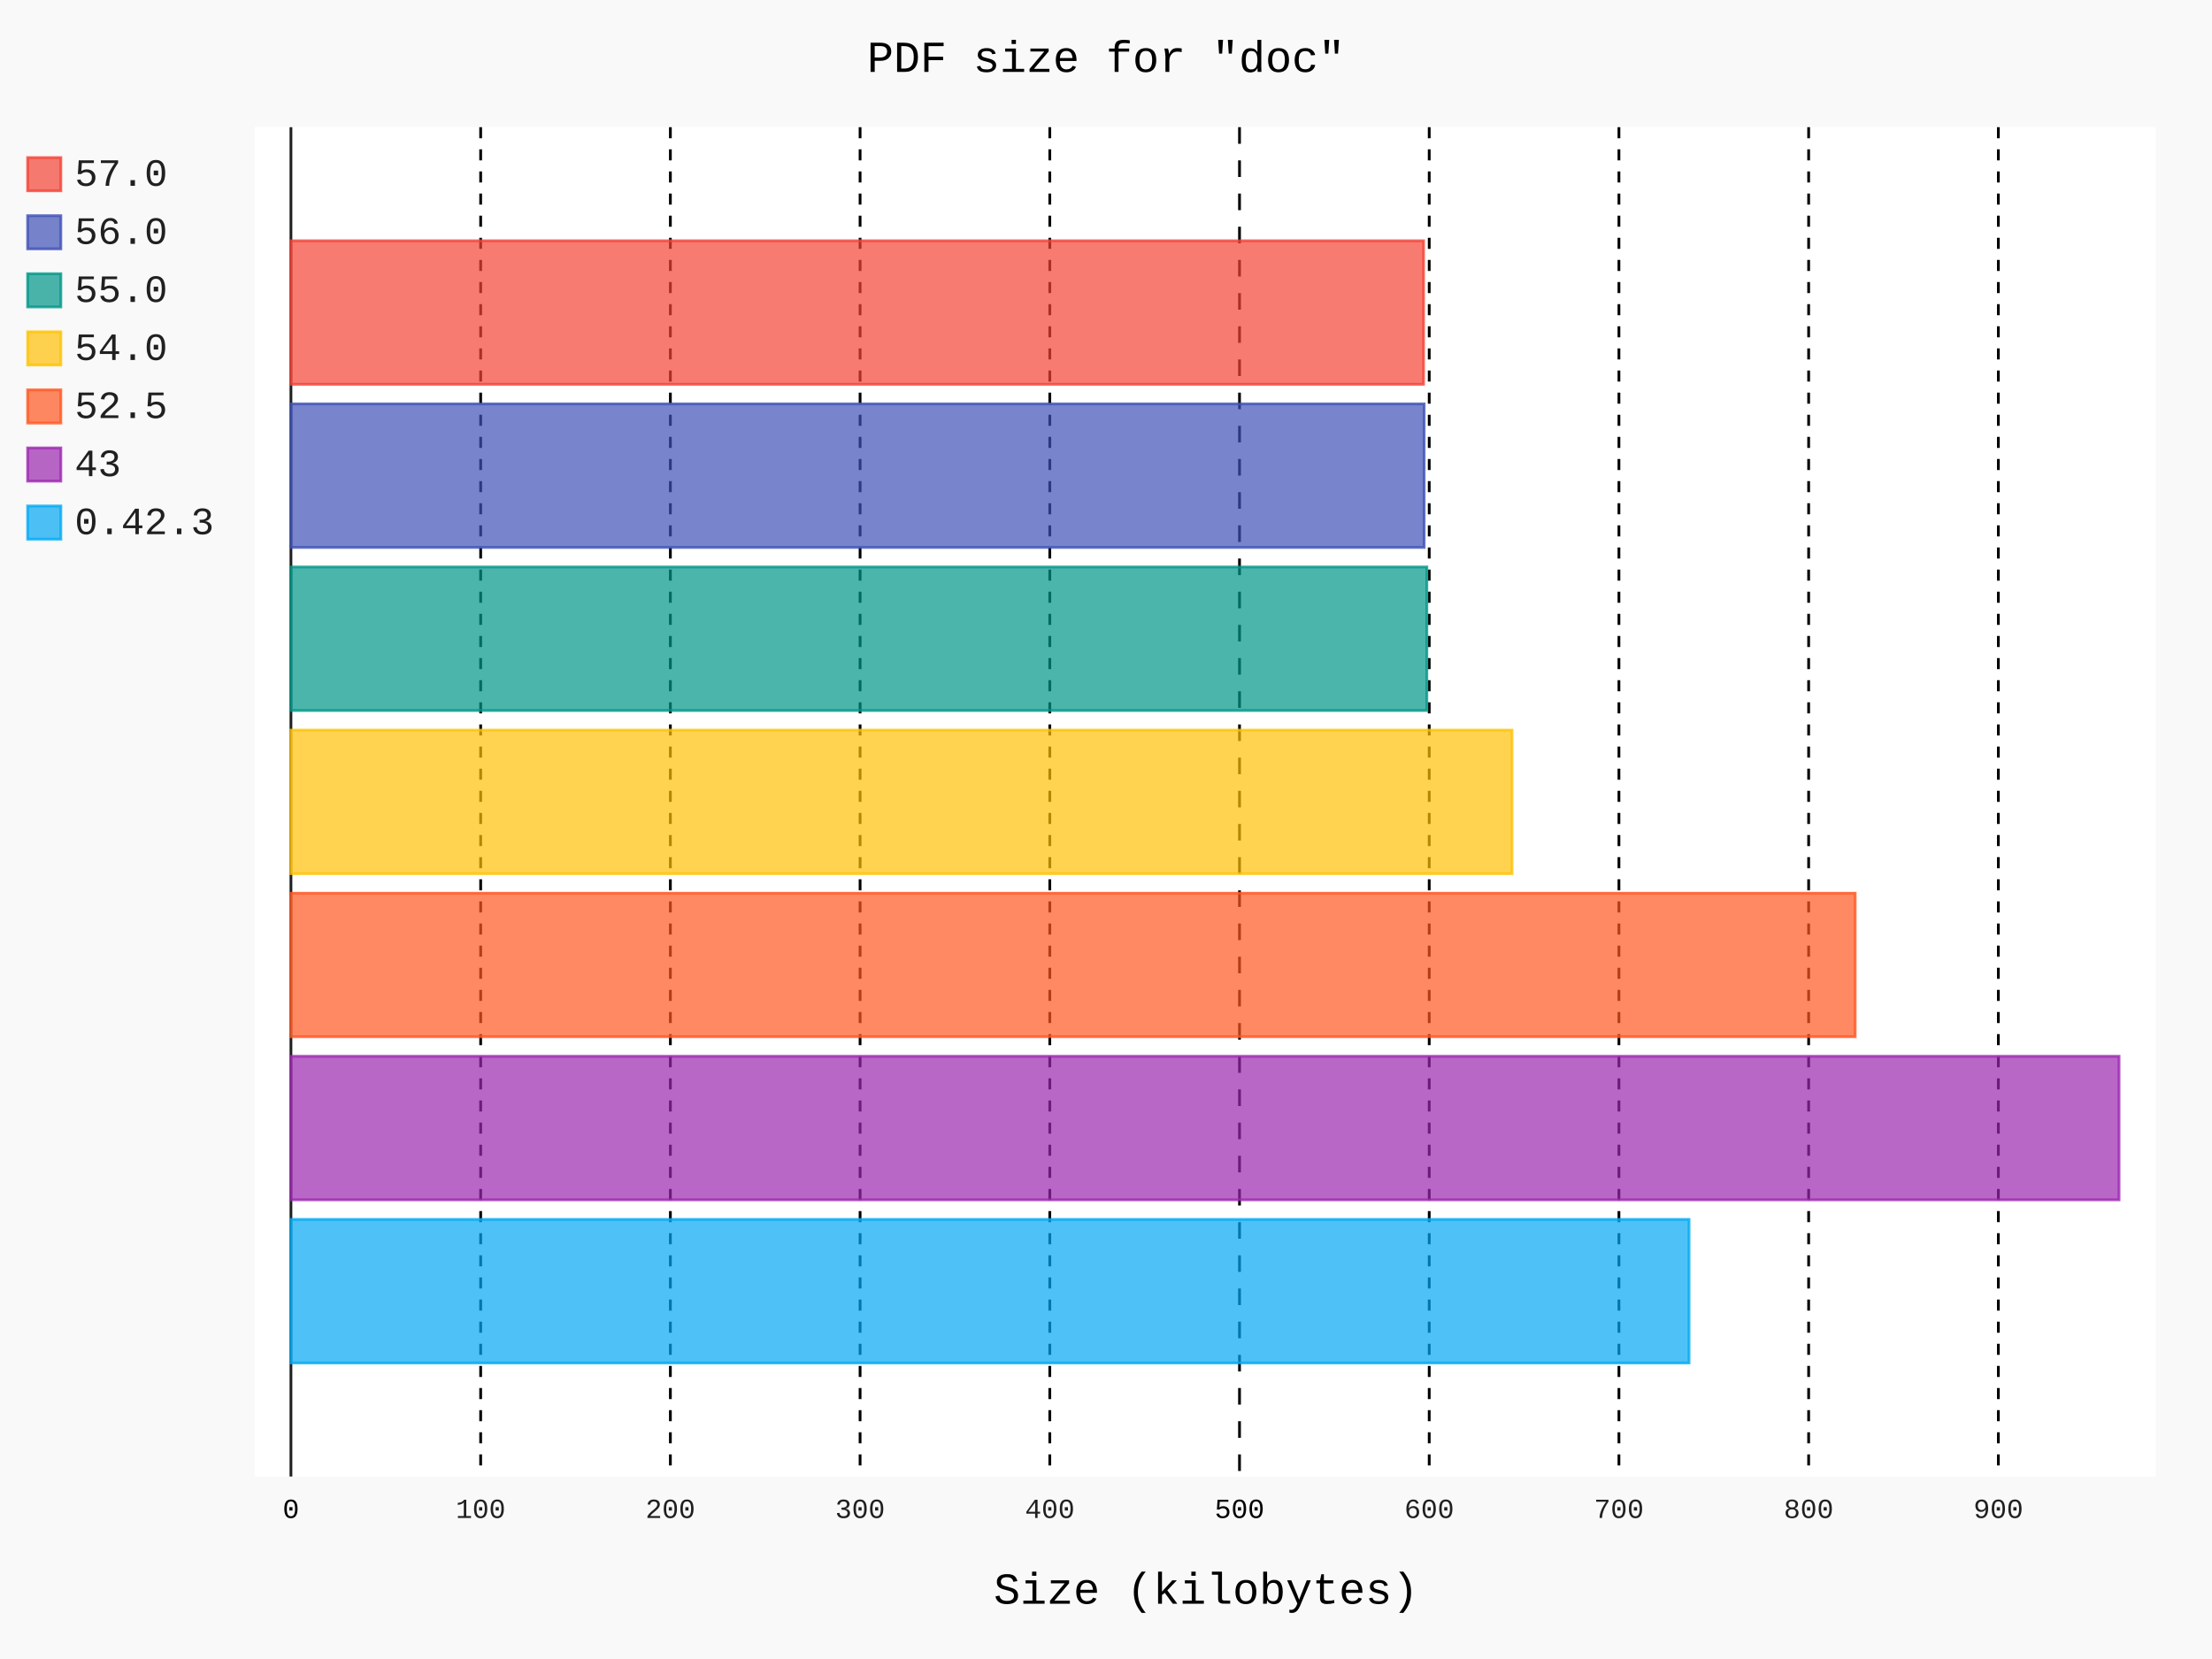
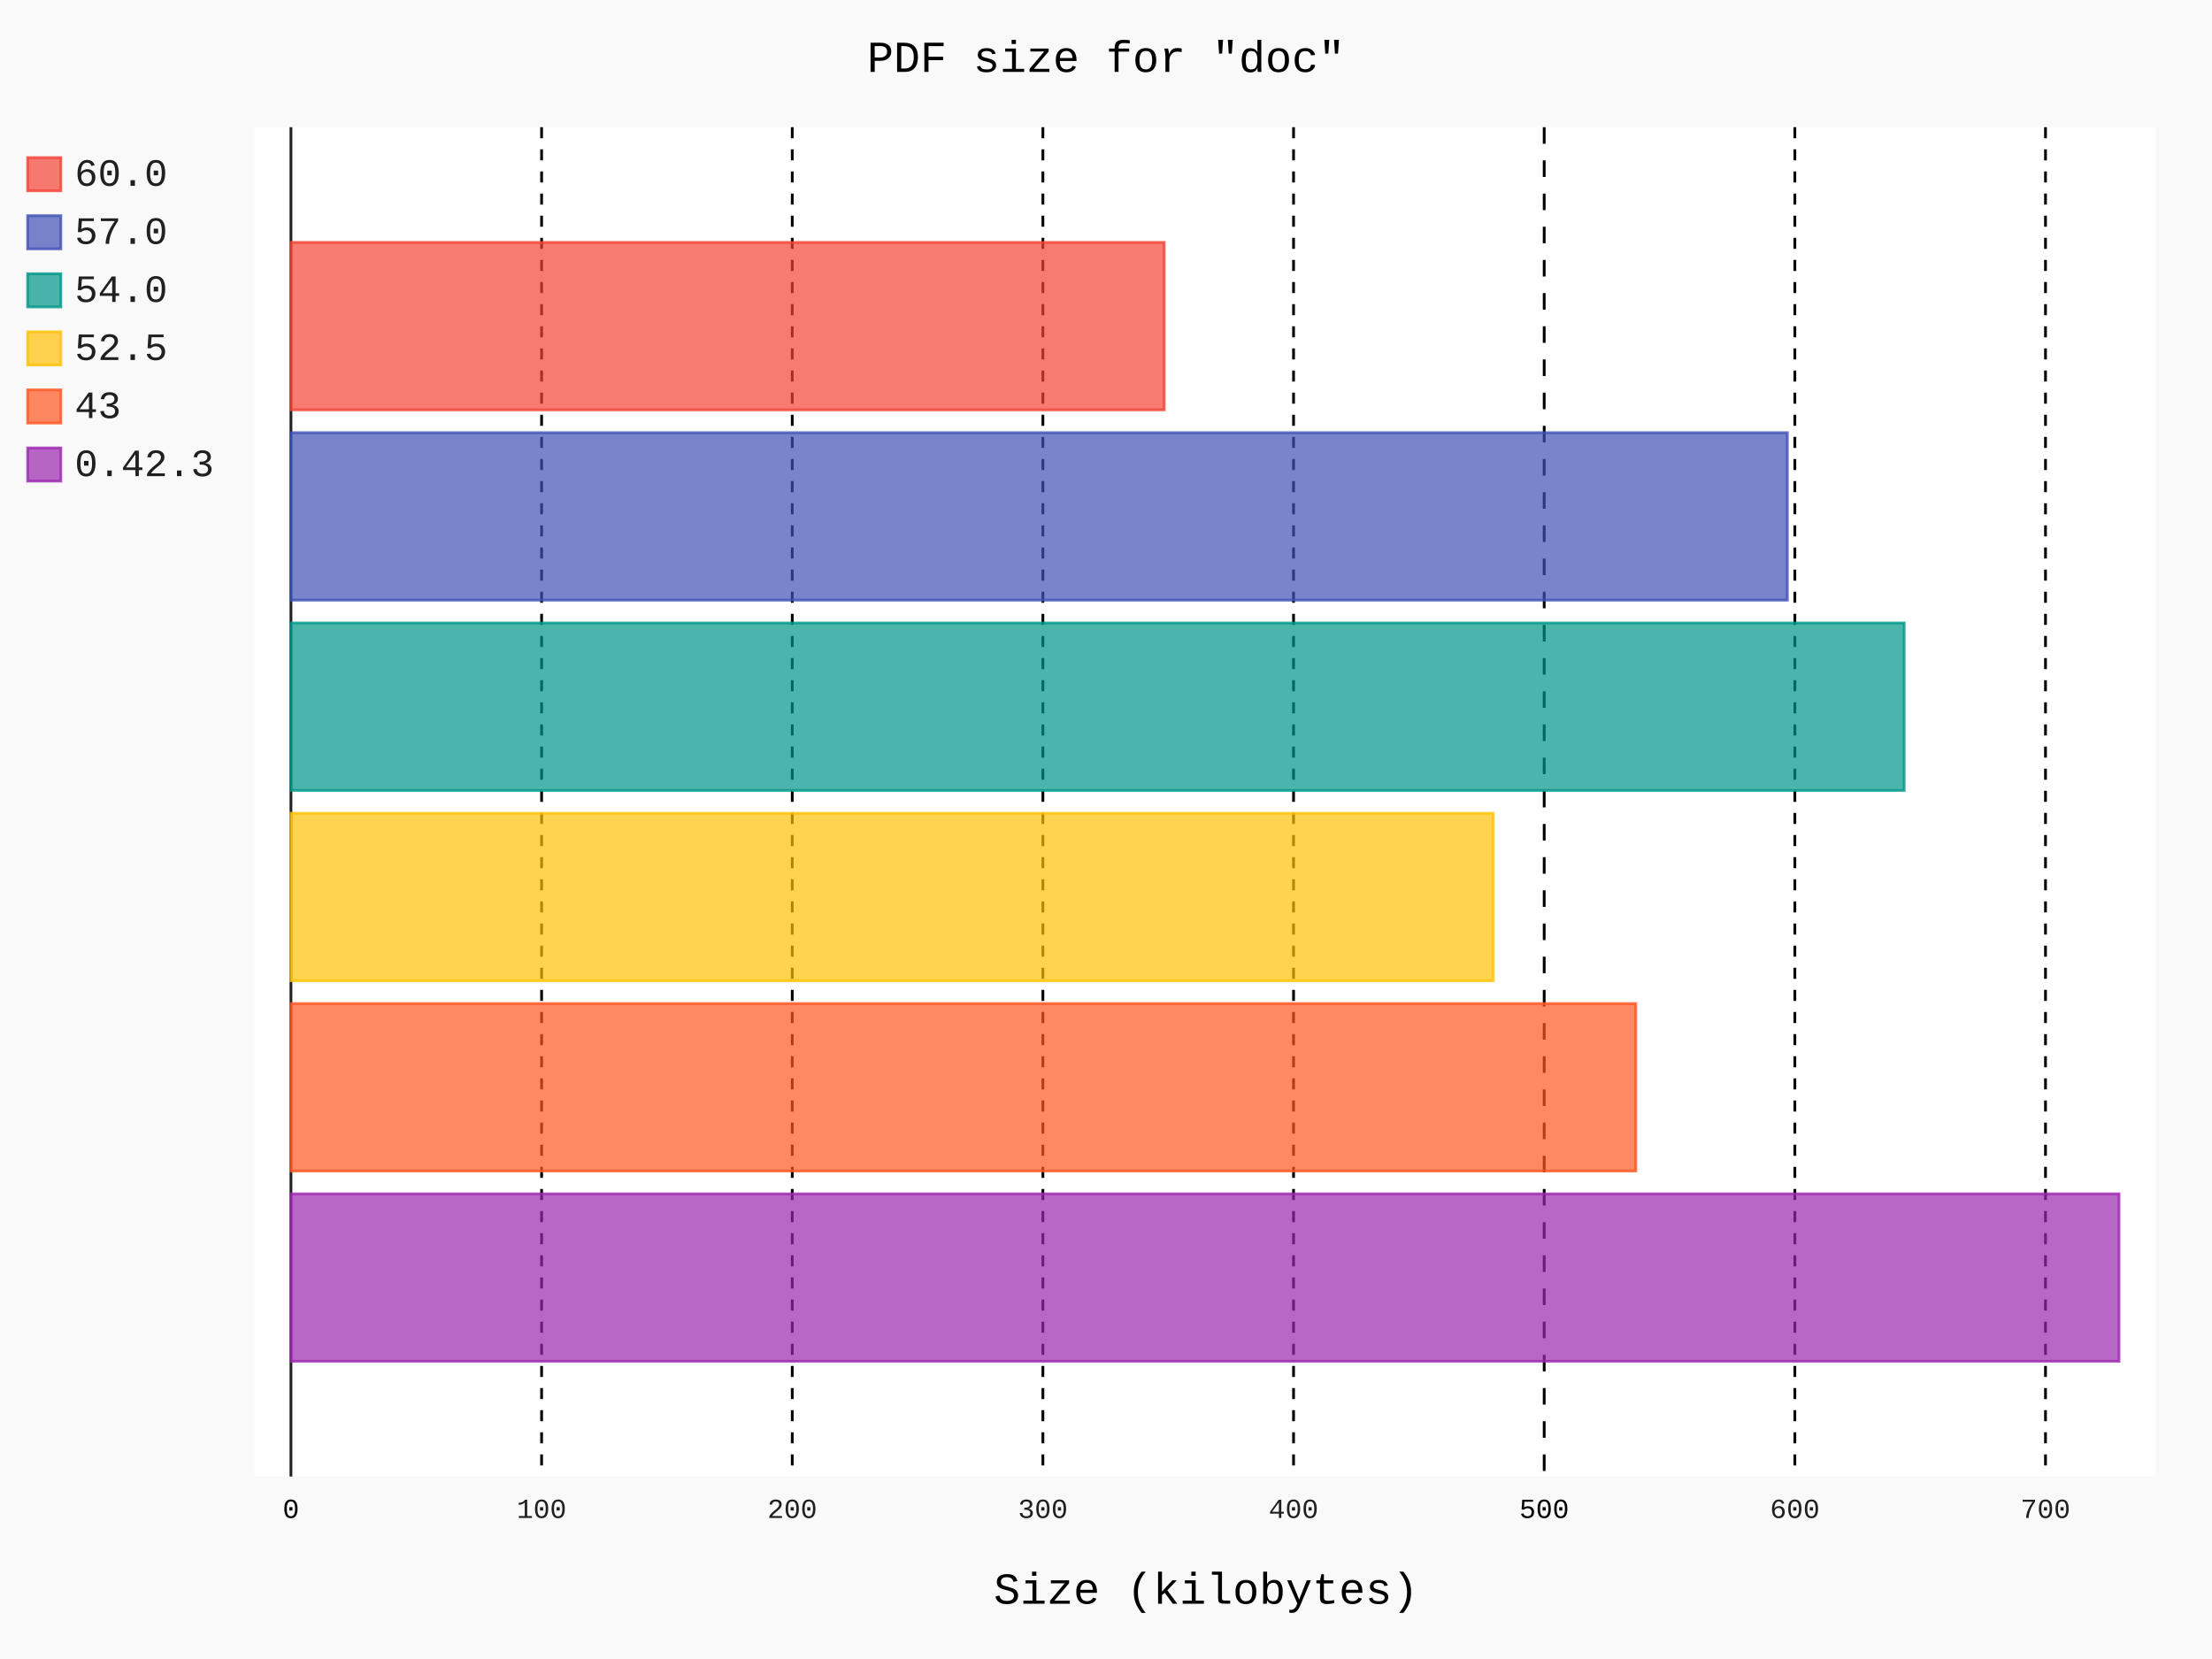
- <svg xmlns="http://www.w3.org/2000/svg" id="chart-5bfb9bf3-cfd3-48c0-9df1-0db68152c756" class="pygal-chart" viewBox="0 0 800 600">
+ <svg xmlns="http://www.w3.org/2000/svg" id="chart-1204626f-696f-46aa-888f-f04ba0c09869" class="pygal-chart" viewBox="0 0 800 600">
  <defs>
-     <style type="text/css">#chart-5bfb9bf3-cfd3-48c0-9df1-0db68152c756{-webkit-user-select:none;-webkit-font-smoothing:antialiased;font-family:Consolas,"Liberation Mono",Menlo,Courier,monospace}#chart-5bfb9bf3-cfd3-48c0-9df1-0db68152c756 .title{font-family:Consolas,"Liberation Mono",Menlo,Courier,monospace;font-size:16px}#chart-5bfb9bf3-cfd3-48c0-9df1-0db68152c756 .legends .legend text{font-family:Consolas,"Liberation Mono",Menlo,Courier,monospace;font-size:14px}#chart-5bfb9bf3-cfd3-48c0-9df1-0db68152c756 .axis text{font-family:Consolas,"Liberation Mono",Menlo,Courier,monospace;font-size:10px}#chart-5bfb9bf3-cfd3-48c0-9df1-0db68152c756 .axis text.major{font-family:Consolas,"Liberation Mono",Menlo,Courier,monospace;font-size:10px}#chart-5bfb9bf3-cfd3-48c0-9df1-0db68152c756 .text-overlay text.value{font-family:Consolas,"Liberation Mono",Menlo,Courier,monospace;font-size:16px}#chart-5bfb9bf3-cfd3-48c0-9df1-0db68152c756 .text-overlay text.label{font-family:Consolas,"Liberation Mono",Menlo,Courier,monospace;font-size:10px}#chart-5bfb9bf3-cfd3-48c0-9df1-0db68152c756 .tooltip{font-family:Consolas,"Liberation Mono",Menlo,Courier,monospace;font-size:14px}#chart-5bfb9bf3-cfd3-48c0-9df1-0db68152c756 text.no_data{font-family:Consolas,"Liberation Mono",Menlo,Courier,monospace;font-size:64px}
- #chart-5bfb9bf3-cfd3-48c0-9df1-0db68152c756{background-color:rgba(249,249,249,1)}#chart-5bfb9bf3-cfd3-48c0-9df1-0db68152c756 path,#chart-5bfb9bf3-cfd3-48c0-9df1-0db68152c756 line,#chart-5bfb9bf3-cfd3-48c0-9df1-0db68152c756 rect,#chart-5bfb9bf3-cfd3-48c0-9df1-0db68152c756 circle{-webkit-transition:150ms;-moz-transition:150ms;transition:150ms}#chart-5bfb9bf3-cfd3-48c0-9df1-0db68152c756 .graph &gt; .background{fill:rgba(249,249,249,1)}#chart-5bfb9bf3-cfd3-48c0-9df1-0db68152c756 .plot &gt; .background{fill:rgba(255,255,255,1)}#chart-5bfb9bf3-cfd3-48c0-9df1-0db68152c756 .graph{fill:rgba(0,0,0,.87)}#chart-5bfb9bf3-cfd3-48c0-9df1-0db68152c756 text.no_data{fill:rgba(0,0,0,1)}#chart-5bfb9bf3-cfd3-48c0-9df1-0db68152c756 .title{fill:rgba(0,0,0,1)}#chart-5bfb9bf3-cfd3-48c0-9df1-0db68152c756 .legends .legend text{fill:rgba(0,0,0,.87)}#chart-5bfb9bf3-cfd3-48c0-9df1-0db68152c756 .legends .legend:hover text{fill:rgba(0,0,0,1)}#chart-5bfb9bf3-cfd3-48c0-9df1-0db68152c756 .axis .line{stroke:rgba(0,0,0,1)}#chart-5bfb9bf3-cfd3-48c0-9df1-0db68152c756 .axis .guide.line{stroke:rgba(0,0,0,.54)}#chart-5bfb9bf3-cfd3-48c0-9df1-0db68152c756 .axis .major.line{stroke:rgba(0,0,0,.87)}#chart-5bfb9bf3-cfd3-48c0-9df1-0db68152c756 .axis text.major{fill:rgba(0,0,0,1)}#chart-5bfb9bf3-cfd3-48c0-9df1-0db68152c756 .axis.y .guides:hover .guide.line,#chart-5bfb9bf3-cfd3-48c0-9df1-0db68152c756 .line-graph .axis.x .guides:hover .guide.line,#chart-5bfb9bf3-cfd3-48c0-9df1-0db68152c756 .stackedline-graph .axis.x .guides:hover .guide.line,#chart-5bfb9bf3-cfd3-48c0-9df1-0db68152c756 .xy-graph .axis.x .guides:hover .guide.line{stroke:rgba(0,0,0,1)}#chart-5bfb9bf3-cfd3-48c0-9df1-0db68152c756 .axis .guides:hover text{fill:rgba(0,0,0,1)}#chart-5bfb9bf3-cfd3-48c0-9df1-0db68152c756 .reactive{fill-opacity:.7;stroke-opacity:.8;stroke-width:1}#chart-5bfb9bf3-cfd3-48c0-9df1-0db68152c756 .ci{stroke:rgba(0,0,0,.87)}#chart-5bfb9bf3-cfd3-48c0-9df1-0db68152c756 .reactive.active,#chart-5bfb9bf3-cfd3-48c0-9df1-0db68152c756 .active .reactive{fill-opacity:.8;stroke-opacity:.9;stroke-width:4}#chart-5bfb9bf3-cfd3-48c0-9df1-0db68152c756 .ci .reactive.active{stroke-width:1.5}#chart-5bfb9bf3-cfd3-48c0-9df1-0db68152c756 .series text{fill:rgba(0,0,0,1)}#chart-5bfb9bf3-cfd3-48c0-9df1-0db68152c756 .tooltip rect{fill:rgba(255,255,255,1);stroke:rgba(0,0,0,1);-webkit-transition:opacity 150ms;-moz-transition:opacity 150ms;transition:opacity 150ms}#chart-5bfb9bf3-cfd3-48c0-9df1-0db68152c756 .tooltip .label{fill:rgba(0,0,0,.87)}#chart-5bfb9bf3-cfd3-48c0-9df1-0db68152c756 .tooltip .label{fill:rgba(0,0,0,.87)}#chart-5bfb9bf3-cfd3-48c0-9df1-0db68152c756 .tooltip .legend{font-size:.8em;fill:rgba(0,0,0,.54)}#chart-5bfb9bf3-cfd3-48c0-9df1-0db68152c756 .tooltip .x_label{font-size:.6em;fill:rgba(0,0,0,1)}#chart-5bfb9bf3-cfd3-48c0-9df1-0db68152c756 .tooltip .xlink{font-size:.5em;text-decoration:underline}#chart-5bfb9bf3-cfd3-48c0-9df1-0db68152c756 .tooltip .value{font-size:1.5em}#chart-5bfb9bf3-cfd3-48c0-9df1-0db68152c756 .bound{font-size:.5em}#chart-5bfb9bf3-cfd3-48c0-9df1-0db68152c756 .max-value{font-size:.75em;fill:rgba(0,0,0,.54)}#chart-5bfb9bf3-cfd3-48c0-9df1-0db68152c756 .map-element{fill:rgba(255,255,255,1);stroke:rgba(0,0,0,.54) !important}#chart-5bfb9bf3-cfd3-48c0-9df1-0db68152c756 .map-element .reactive{fill-opacity:inherit;stroke-opacity:inherit}#chart-5bfb9bf3-cfd3-48c0-9df1-0db68152c756 .color-0,#chart-5bfb9bf3-cfd3-48c0-9df1-0db68152c756 .color-0 a:visited{stroke:#F44336;fill:#F44336}#chart-5bfb9bf3-cfd3-48c0-9df1-0db68152c756 .color-1,#chart-5bfb9bf3-cfd3-48c0-9df1-0db68152c756 .color-1 a:visited{stroke:#3F51B5;fill:#3F51B5}#chart-5bfb9bf3-cfd3-48c0-9df1-0db68152c756 .color-2,#chart-5bfb9bf3-cfd3-48c0-9df1-0db68152c756 .color-2 a:visited{stroke:#009688;fill:#009688}#chart-5bfb9bf3-cfd3-48c0-9df1-0db68152c756 .color-3,#chart-5bfb9bf3-cfd3-48c0-9df1-0db68152c756 .color-3 a:visited{stroke:#FFC107;fill:#FFC107}#chart-5bfb9bf3-cfd3-48c0-9df1-0db68152c756 .color-4,#chart-5bfb9bf3-cfd3-48c0-9df1-0db68152c756 .color-4 a:visited{stroke:#FF5722;fill:#FF5722}#chart-5bfb9bf3-cfd3-48c0-9df1-0db68152c756 .color-5,#chart-5bfb9bf3-cfd3-48c0-9df1-0db68152c756 .color-5 a:visited{stroke:#9C27B0;fill:#9C27B0}#chart-5bfb9bf3-cfd3-48c0-9df1-0db68152c756 .color-6,#chart-5bfb9bf3-cfd3-48c0-9df1-0db68152c756 .color-6 a:visited{stroke:#03A9F4;fill:#03A9F4}#chart-5bfb9bf3-cfd3-48c0-9df1-0db68152c756 .text-overlay .color-0 text{fill:black}#chart-5bfb9bf3-cfd3-48c0-9df1-0db68152c756 .text-overlay .color-1 text{fill:black}#chart-5bfb9bf3-cfd3-48c0-9df1-0db68152c756 .text-overlay .color-2 text{fill:black}#chart-5bfb9bf3-cfd3-48c0-9df1-0db68152c756 .text-overlay .color-3 text{fill:black}#chart-5bfb9bf3-cfd3-48c0-9df1-0db68152c756 .text-overlay .color-4 text{fill:black}#chart-5bfb9bf3-cfd3-48c0-9df1-0db68152c756 .text-overlay .color-5 text{fill:black}#chart-5bfb9bf3-cfd3-48c0-9df1-0db68152c756 .text-overlay .color-6 text{fill:black}
- #chart-5bfb9bf3-cfd3-48c0-9df1-0db68152c756 text.no_data{text-anchor:middle}#chart-5bfb9bf3-cfd3-48c0-9df1-0db68152c756 .guide.line{fill:none}#chart-5bfb9bf3-cfd3-48c0-9df1-0db68152c756 .centered{text-anchor:middle}#chart-5bfb9bf3-cfd3-48c0-9df1-0db68152c756 .title{text-anchor:middle}#chart-5bfb9bf3-cfd3-48c0-9df1-0db68152c756 .legends .legend text{fill-opacity:1}#chart-5bfb9bf3-cfd3-48c0-9df1-0db68152c756 .axis.x text{text-anchor:middle}#chart-5bfb9bf3-cfd3-48c0-9df1-0db68152c756 .axis.x:not(.web) text[transform]{text-anchor:start}#chart-5bfb9bf3-cfd3-48c0-9df1-0db68152c756 .axis.x:not(.web) text[transform].backwards{text-anchor:end}#chart-5bfb9bf3-cfd3-48c0-9df1-0db68152c756 .axis.y text{text-anchor:end}#chart-5bfb9bf3-cfd3-48c0-9df1-0db68152c756 .axis.y text[transform].backwards{text-anchor:start}#chart-5bfb9bf3-cfd3-48c0-9df1-0db68152c756 .axis.y2 text{text-anchor:start}#chart-5bfb9bf3-cfd3-48c0-9df1-0db68152c756 .axis.y2 text[transform].backwards{text-anchor:end}#chart-5bfb9bf3-cfd3-48c0-9df1-0db68152c756 .axis .guide.line{stroke-dasharray:4,4;stroke:black}#chart-5bfb9bf3-cfd3-48c0-9df1-0db68152c756 .axis .major.guide.line{stroke-dasharray:6,6;stroke:black}#chart-5bfb9bf3-cfd3-48c0-9df1-0db68152c756 .horizontal .axis.y .guide.line,#chart-5bfb9bf3-cfd3-48c0-9df1-0db68152c756 .horizontal .axis.y2 .guide.line,#chart-5bfb9bf3-cfd3-48c0-9df1-0db68152c756 .vertical .axis.x .guide.line{opacity:0}#chart-5bfb9bf3-cfd3-48c0-9df1-0db68152c756 .horizontal .axis.always_show .guide.line,#chart-5bfb9bf3-cfd3-48c0-9df1-0db68152c756 .vertical .axis.always_show .guide.line{opacity:1 !important}#chart-5bfb9bf3-cfd3-48c0-9df1-0db68152c756 .axis.y .guides:hover .guide.line,#chart-5bfb9bf3-cfd3-48c0-9df1-0db68152c756 .axis.y2 .guides:hover .guide.line,#chart-5bfb9bf3-cfd3-48c0-9df1-0db68152c756 .axis.x .guides:hover .guide.line{opacity:1}#chart-5bfb9bf3-cfd3-48c0-9df1-0db68152c756 .axis .guides:hover text{opacity:1}#chart-5bfb9bf3-cfd3-48c0-9df1-0db68152c756 .nofill{fill:none}#chart-5bfb9bf3-cfd3-48c0-9df1-0db68152c756 .subtle-fill{fill-opacity:.2}#chart-5bfb9bf3-cfd3-48c0-9df1-0db68152c756 .dot{stroke-width:1px;fill-opacity:1;stroke-opacity:1}#chart-5bfb9bf3-cfd3-48c0-9df1-0db68152c756 .dot.active{stroke-width:5px}#chart-5bfb9bf3-cfd3-48c0-9df1-0db68152c756 .dot.negative{fill:transparent}#chart-5bfb9bf3-cfd3-48c0-9df1-0db68152c756 text,#chart-5bfb9bf3-cfd3-48c0-9df1-0db68152c756 tspan{stroke:none !important}#chart-5bfb9bf3-cfd3-48c0-9df1-0db68152c756 .series text.active{opacity:1}#chart-5bfb9bf3-cfd3-48c0-9df1-0db68152c756 .tooltip rect{fill-opacity:.95;stroke-width:.5}#chart-5bfb9bf3-cfd3-48c0-9df1-0db68152c756 .tooltip text{fill-opacity:1}#chart-5bfb9bf3-cfd3-48c0-9df1-0db68152c756 .showable{visibility:hidden}#chart-5bfb9bf3-cfd3-48c0-9df1-0db68152c756 .showable.shown{visibility:visible}#chart-5bfb9bf3-cfd3-48c0-9df1-0db68152c756 .gauge-background{fill:rgba(229,229,229,1);stroke:none}#chart-5bfb9bf3-cfd3-48c0-9df1-0db68152c756 .bg-lines{stroke:rgba(249,249,249,1);stroke-width:2px}</style>
+     <style type="text/css">#chart-1204626f-696f-46aa-888f-f04ba0c09869{-webkit-user-select:none;-webkit-font-smoothing:antialiased;font-family:Consolas,"Liberation Mono",Menlo,Courier,monospace}#chart-1204626f-696f-46aa-888f-f04ba0c09869 .title{font-family:Consolas,"Liberation Mono",Menlo,Courier,monospace;font-size:16px}#chart-1204626f-696f-46aa-888f-f04ba0c09869 .legends .legend text{font-family:Consolas,"Liberation Mono",Menlo,Courier,monospace;font-size:14px}#chart-1204626f-696f-46aa-888f-f04ba0c09869 .axis text{font-family:Consolas,"Liberation Mono",Menlo,Courier,monospace;font-size:10px}#chart-1204626f-696f-46aa-888f-f04ba0c09869 .axis text.major{font-family:Consolas,"Liberation Mono",Menlo,Courier,monospace;font-size:10px}#chart-1204626f-696f-46aa-888f-f04ba0c09869 .text-overlay text.value{font-family:Consolas,"Liberation Mono",Menlo,Courier,monospace;font-size:16px}#chart-1204626f-696f-46aa-888f-f04ba0c09869 .text-overlay text.label{font-family:Consolas,"Liberation Mono",Menlo,Courier,monospace;font-size:10px}#chart-1204626f-696f-46aa-888f-f04ba0c09869 .tooltip{font-family:Consolas,"Liberation Mono",Menlo,Courier,monospace;font-size:14px}#chart-1204626f-696f-46aa-888f-f04ba0c09869 text.no_data{font-family:Consolas,"Liberation Mono",Menlo,Courier,monospace;font-size:64px}
+ #chart-1204626f-696f-46aa-888f-f04ba0c09869{background-color:rgba(249,249,249,1)}#chart-1204626f-696f-46aa-888f-f04ba0c09869 path,#chart-1204626f-696f-46aa-888f-f04ba0c09869 line,#chart-1204626f-696f-46aa-888f-f04ba0c09869 rect,#chart-1204626f-696f-46aa-888f-f04ba0c09869 circle{-webkit-transition:150ms;-moz-transition:150ms;transition:150ms}#chart-1204626f-696f-46aa-888f-f04ba0c09869 .graph &gt; .background{fill:rgba(249,249,249,1)}#chart-1204626f-696f-46aa-888f-f04ba0c09869 .plot &gt; .background{fill:rgba(255,255,255,1)}#chart-1204626f-696f-46aa-888f-f04ba0c09869 .graph{fill:rgba(0,0,0,.87)}#chart-1204626f-696f-46aa-888f-f04ba0c09869 text.no_data{fill:rgba(0,0,0,1)}#chart-1204626f-696f-46aa-888f-f04ba0c09869 .title{fill:rgba(0,0,0,1)}#chart-1204626f-696f-46aa-888f-f04ba0c09869 .legends .legend text{fill:rgba(0,0,0,.87)}#chart-1204626f-696f-46aa-888f-f04ba0c09869 .legends .legend:hover text{fill:rgba(0,0,0,1)}#chart-1204626f-696f-46aa-888f-f04ba0c09869 .axis .line{stroke:rgba(0,0,0,1)}#chart-1204626f-696f-46aa-888f-f04ba0c09869 .axis .guide.line{stroke:rgba(0,0,0,.54)}#chart-1204626f-696f-46aa-888f-f04ba0c09869 .axis .major.line{stroke:rgba(0,0,0,.87)}#chart-1204626f-696f-46aa-888f-f04ba0c09869 .axis text.major{fill:rgba(0,0,0,1)}#chart-1204626f-696f-46aa-888f-f04ba0c09869 .axis.y .guides:hover .guide.line,#chart-1204626f-696f-46aa-888f-f04ba0c09869 .line-graph .axis.x .guides:hover .guide.line,#chart-1204626f-696f-46aa-888f-f04ba0c09869 .stackedline-graph .axis.x .guides:hover .guide.line,#chart-1204626f-696f-46aa-888f-f04ba0c09869 .xy-graph .axis.x .guides:hover .guide.line{stroke:rgba(0,0,0,1)}#chart-1204626f-696f-46aa-888f-f04ba0c09869 .axis .guides:hover text{fill:rgba(0,0,0,1)}#chart-1204626f-696f-46aa-888f-f04ba0c09869 .reactive{fill-opacity:.7;stroke-opacity:.8;stroke-width:1}#chart-1204626f-696f-46aa-888f-f04ba0c09869 .ci{stroke:rgba(0,0,0,.87)}#chart-1204626f-696f-46aa-888f-f04ba0c09869 .reactive.active,#chart-1204626f-696f-46aa-888f-f04ba0c09869 .active .reactive{fill-opacity:.8;stroke-opacity:.9;stroke-width:4}#chart-1204626f-696f-46aa-888f-f04ba0c09869 .ci .reactive.active{stroke-width:1.5}#chart-1204626f-696f-46aa-888f-f04ba0c09869 .series text{fill:rgba(0,0,0,1)}#chart-1204626f-696f-46aa-888f-f04ba0c09869 .tooltip rect{fill:rgba(255,255,255,1);stroke:rgba(0,0,0,1);-webkit-transition:opacity 150ms;-moz-transition:opacity 150ms;transition:opacity 150ms}#chart-1204626f-696f-46aa-888f-f04ba0c09869 .tooltip .label{fill:rgba(0,0,0,.87)}#chart-1204626f-696f-46aa-888f-f04ba0c09869 .tooltip .label{fill:rgba(0,0,0,.87)}#chart-1204626f-696f-46aa-888f-f04ba0c09869 .tooltip .legend{font-size:.8em;fill:rgba(0,0,0,.54)}#chart-1204626f-696f-46aa-888f-f04ba0c09869 .tooltip .x_label{font-size:.6em;fill:rgba(0,0,0,1)}#chart-1204626f-696f-46aa-888f-f04ba0c09869 .tooltip .xlink{font-size:.5em;text-decoration:underline}#chart-1204626f-696f-46aa-888f-f04ba0c09869 .tooltip .value{font-size:1.5em}#chart-1204626f-696f-46aa-888f-f04ba0c09869 .bound{font-size:.5em}#chart-1204626f-696f-46aa-888f-f04ba0c09869 .max-value{font-size:.75em;fill:rgba(0,0,0,.54)}#chart-1204626f-696f-46aa-888f-f04ba0c09869 .map-element{fill:rgba(255,255,255,1);stroke:rgba(0,0,0,.54) !important}#chart-1204626f-696f-46aa-888f-f04ba0c09869 .map-element .reactive{fill-opacity:inherit;stroke-opacity:inherit}#chart-1204626f-696f-46aa-888f-f04ba0c09869 .color-0,#chart-1204626f-696f-46aa-888f-f04ba0c09869 .color-0 a:visited{stroke:#F44336;fill:#F44336}#chart-1204626f-696f-46aa-888f-f04ba0c09869 .color-1,#chart-1204626f-696f-46aa-888f-f04ba0c09869 .color-1 a:visited{stroke:#3F51B5;fill:#3F51B5}#chart-1204626f-696f-46aa-888f-f04ba0c09869 .color-2,#chart-1204626f-696f-46aa-888f-f04ba0c09869 .color-2 a:visited{stroke:#009688;fill:#009688}#chart-1204626f-696f-46aa-888f-f04ba0c09869 .color-3,#chart-1204626f-696f-46aa-888f-f04ba0c09869 .color-3 a:visited{stroke:#FFC107;fill:#FFC107}#chart-1204626f-696f-46aa-888f-f04ba0c09869 .color-4,#chart-1204626f-696f-46aa-888f-f04ba0c09869 .color-4 a:visited{stroke:#FF5722;fill:#FF5722}#chart-1204626f-696f-46aa-888f-f04ba0c09869 .color-5,#chart-1204626f-696f-46aa-888f-f04ba0c09869 .color-5 a:visited{stroke:#9C27B0;fill:#9C27B0}#chart-1204626f-696f-46aa-888f-f04ba0c09869 .text-overlay .color-0 text{fill:black}#chart-1204626f-696f-46aa-888f-f04ba0c09869 .text-overlay .color-1 text{fill:black}#chart-1204626f-696f-46aa-888f-f04ba0c09869 .text-overlay .color-2 text{fill:black}#chart-1204626f-696f-46aa-888f-f04ba0c09869 .text-overlay .color-3 text{fill:black}#chart-1204626f-696f-46aa-888f-f04ba0c09869 .text-overlay .color-4 text{fill:black}#chart-1204626f-696f-46aa-888f-f04ba0c09869 .text-overlay .color-5 text{fill:black}
+ #chart-1204626f-696f-46aa-888f-f04ba0c09869 text.no_data{text-anchor:middle}#chart-1204626f-696f-46aa-888f-f04ba0c09869 .guide.line{fill:none}#chart-1204626f-696f-46aa-888f-f04ba0c09869 .centered{text-anchor:middle}#chart-1204626f-696f-46aa-888f-f04ba0c09869 .title{text-anchor:middle}#chart-1204626f-696f-46aa-888f-f04ba0c09869 .legends .legend text{fill-opacity:1}#chart-1204626f-696f-46aa-888f-f04ba0c09869 .axis.x text{text-anchor:middle}#chart-1204626f-696f-46aa-888f-f04ba0c09869 .axis.x:not(.web) text[transform]{text-anchor:start}#chart-1204626f-696f-46aa-888f-f04ba0c09869 .axis.x:not(.web) text[transform].backwards{text-anchor:end}#chart-1204626f-696f-46aa-888f-f04ba0c09869 .axis.y text{text-anchor:end}#chart-1204626f-696f-46aa-888f-f04ba0c09869 .axis.y text[transform].backwards{text-anchor:start}#chart-1204626f-696f-46aa-888f-f04ba0c09869 .axis.y2 text{text-anchor:start}#chart-1204626f-696f-46aa-888f-f04ba0c09869 .axis.y2 text[transform].backwards{text-anchor:end}#chart-1204626f-696f-46aa-888f-f04ba0c09869 .axis .guide.line{stroke-dasharray:4,4;stroke:black}#chart-1204626f-696f-46aa-888f-f04ba0c09869 .axis .major.guide.line{stroke-dasharray:6,6;stroke:black}#chart-1204626f-696f-46aa-888f-f04ba0c09869 .horizontal .axis.y .guide.line,#chart-1204626f-696f-46aa-888f-f04ba0c09869 .horizontal .axis.y2 .guide.line,#chart-1204626f-696f-46aa-888f-f04ba0c09869 .vertical .axis.x .guide.line{opacity:0}#chart-1204626f-696f-46aa-888f-f04ba0c09869 .horizontal .axis.always_show .guide.line,#chart-1204626f-696f-46aa-888f-f04ba0c09869 .vertical .axis.always_show .guide.line{opacity:1 !important}#chart-1204626f-696f-46aa-888f-f04ba0c09869 .axis.y .guides:hover .guide.line,#chart-1204626f-696f-46aa-888f-f04ba0c09869 .axis.y2 .guides:hover .guide.line,#chart-1204626f-696f-46aa-888f-f04ba0c09869 .axis.x .guides:hover .guide.line{opacity:1}#chart-1204626f-696f-46aa-888f-f04ba0c09869 .axis .guides:hover text{opacity:1}#chart-1204626f-696f-46aa-888f-f04ba0c09869 .nofill{fill:none}#chart-1204626f-696f-46aa-888f-f04ba0c09869 .subtle-fill{fill-opacity:.2}#chart-1204626f-696f-46aa-888f-f04ba0c09869 .dot{stroke-width:1px;fill-opacity:1;stroke-opacity:1}#chart-1204626f-696f-46aa-888f-f04ba0c09869 .dot.active{stroke-width:5px}#chart-1204626f-696f-46aa-888f-f04ba0c09869 .dot.negative{fill:transparent}#chart-1204626f-696f-46aa-888f-f04ba0c09869 text,#chart-1204626f-696f-46aa-888f-f04ba0c09869 tspan{stroke:none !important}#chart-1204626f-696f-46aa-888f-f04ba0c09869 .series text.active{opacity:1}#chart-1204626f-696f-46aa-888f-f04ba0c09869 .tooltip rect{fill-opacity:.95;stroke-width:.5}#chart-1204626f-696f-46aa-888f-f04ba0c09869 .tooltip text{fill-opacity:1}#chart-1204626f-696f-46aa-888f-f04ba0c09869 .showable{visibility:hidden}#chart-1204626f-696f-46aa-888f-f04ba0c09869 .showable.shown{visibility:visible}#chart-1204626f-696f-46aa-888f-f04ba0c09869 .gauge-background{fill:rgba(229,229,229,1);stroke:none}#chart-1204626f-696f-46aa-888f-f04ba0c09869 .bg-lines{stroke:rgba(249,249,249,1);stroke-width:2px}</style>
  </defs>
  <g class="graph horizontalbar-graph horizontal">
    <rect x="0" y="0" width="800" height="600" class="background" />
    <g transform="translate(92, 46)" class="plot">
      <rect x="0" y="0" width="687.6" height="488" class="background" />
      <g class="axis x always_show">
        <g class="guides">
          <path d="M13.223 0 v488" class="axis major line" />
          <text x="13.223" y="503.0" class="major">0</text>
        </g>
        <g class="guides">
-           <path d="M81.836 0 v488" class="guide line" />
-           <text x="81.836" y="503.0" class="">100</text>
+           <path d="M103.875 0 v488" class="guide line" />
+           <text x="103.875" y="503.0" class="">100</text>
        </g>
        <g class="guides">
-           <path d="M150.448 0 v488" class="guide line" />
-           <text x="150.448" y="503.0" class="">200</text>
+           <path d="M194.526 0 v488" class="guide line" />
+           <text x="194.526" y="503.0" class="">200</text>
        </g>
        <g class="guides">
-           <path d="M219.06 0 v488" class="guide line" />
-           <text x="219.06" y="503.0" class="">300</text>
+           <path d="M285.178 0 v488" class="guide line" />
+           <text x="285.178" y="503.0" class="">300</text>
        </g>
        <g class="guides">
-           <path d="M287.673 0 v488" class="guide line" />
-           <text x="287.673" y="503.0" class="">400</text>
+           <path d="M375.829 0 v488" class="guide line" />
+           <text x="375.829" y="503.0" class="">400</text>
        </g>
        <g class="guides">
-           <path d="M356.285 0 v488" class="major guide line" />
-           <text x="356.285" y="503.0" class="major">500</text>
+           <path d="M466.48 0 v488" class="major guide line" />
+           <text x="466.48" y="503.0" class="major">500</text>
        </g>
        <g class="guides">
-           <path d="M424.898 0 v488" class="guide line" />
-           <text x="424.898" y="503.0" class="">600</text>
+           <path d="M557.132 0 v488" class="guide line" />
+           <text x="557.132" y="503.0" class="">600</text>
        </g>
        <g class="guides">
-           <path d="M493.51 0 v488" class="guide line" />
-           <text x="493.51" y="503.0" class="">700</text>
-         </g>
-         <g class="guides">
-           <path d="M562.123 0 v488" class="guide line" />
-           <text x="562.123" y="503.0" class="">800</text>
-         </g>
-         <g class="guides">
-           <path d="M630.735 0 v488" class="guide line" />
-           <text x="630.735" y="503.0" class="">900</text>
-         </g>
-       </g>
-       <g class="series serie-6 color-6">
-         <g class="bars">
-           <g class="bar">
-             <rect x="13.223" y="395.012" rx="0" ry="0" width="505.647" height="51.91" class="rect reactive tooltip-trigger" />
-           </g>
+           <path d="M647.783 0 v488" class="guide line" />
+           <text x="647.783" y="503.0" class="">700</text>
        </g>
      </g>
      <g class="series serie-5 color-5">
        <g class="bars">
          <g class="bar">
-             <rect x="13.223" y="336.023" rx="0" ry="0" width="661.154" height="51.91" class="rect reactive tooltip-trigger" />
+             <rect x="13.223" y="385.77" rx="0" ry="0" width="661.154" height="60.562" class="rect reactive tooltip-trigger" />
          </g>
        </g>
      </g>
      <g class="series serie-4 color-4">
        <g class="bars">
          <g class="bar">
-             <rect x="13.223" y="277.034" rx="0" ry="0" width="565.726" height="51.91" class="rect reactive tooltip-trigger" />
+             <rect x="13.223" y="316.95" rx="0" ry="0" width="486.381" height="60.562" class="rect reactive tooltip-trigger" />
          </g>
        </g>
      </g>
      <g class="series serie-3 color-3">
        <g class="bars">
          <g class="bar">
-             <rect x="13.223" y="218.045" rx="0" ry="0" width="441.627" height="51.91" class="rect reactive tooltip-trigger" />
+             <rect x="13.223" y="248.129" rx="0" ry="0" width="434.821" height="60.562" class="rect reactive tooltip-trigger" />
          </g>
        </g>
      </g>
      <g class="series serie-2 color-2">
        <g class="bars">
          <g class="bar">
-             <rect x="13.223" y="159.056" rx="0" ry="0" width="410.814" height="51.91" class="rect reactive tooltip-trigger" />
+             <rect x="13.223" y="179.309" rx="0" ry="0" width="583.446" height="60.562" class="rect reactive tooltip-trigger" />
          </g>
        </g>
      </g>
      <g class="series serie-1 color-1">
        <g class="bars">
          <g class="bar">
-             <rect x="13.223" y="100.067" rx="0" ry="0" width="409.837" height="51.91" class="rect reactive tooltip-trigger" />
+             <rect x="13.223" y="110.488" rx="0" ry="0" width="541.194" height="60.562" class="rect reactive tooltip-trigger" />
          </g>
        </g>
      </g>
      <g class="series serie-0 color-0">
        <g class="bars">
          <g class="bar">
-             <rect x="13.223" y="41.078" rx="0" ry="0" width="409.632" height="51.91" class="rect reactive tooltip-trigger" />
+             <rect x="13.223" y="41.668" rx="0" ry="0" width="315.824" height="60.562" class="rect reactive tooltip-trigger" />
          </g>
        </g>
      </g>
    </g>
    <g class="titles">
      <text x="400.0" y="26" class="title plot_title">PDF size for "doc"</text>
      <text x="436.2" y="580" class="title">Size (kilobytes)</text>
    </g>
    <g transform="translate(92, 46)" class="plot overlay">
-       <g class="series serie-6 color-6" />
      <g class="series serie-5 color-5" />
      <g class="series serie-4 color-4" />
      <g class="series serie-3 color-3" />
      <g class="series serie-2 color-2" />
      <g class="series serie-1 color-1" />
      <g class="series serie-0 color-0" />
    </g>
    <g transform="translate(92, 46)" class="plot text-overlay">
-       <g class="series serie-6 color-6" />
      <g class="series serie-5 color-5" />
      <g class="series serie-4 color-4" />
      <g class="series serie-3 color-3" />
      <g class="series serie-2 color-2" />
      <g class="series serie-1 color-1" />
      <g class="series serie-0 color-0" />
    </g>
    <g transform="translate(92, 46)" class="plot tooltip-overlay">
      <g transform="translate(0 0)" style="opacity: 0" class="tooltip">
        <rect rx="0" ry="0" width="0" height="0" class="tooltip-box" />
        <g class="text" />
      </g>
    </g>
    <g transform="translate(10, 56)" class="legends">
      <g id="activate-serie-0" class="legend reactive activate-serie">
        <rect x="0.0" y="1.0" width="12" height="12" class="color-0 reactive" />
-         <text x="17.0" y="11.2">57.0</text>
+         <text x="17.0" y="11.2">60.0</text>
      </g>
      <g id="activate-serie-1" class="legend reactive activate-serie">
        <rect x="0.0" y="22.0" width="12" height="12" class="color-1 reactive" />
-         <text x="17.0" y="32.2">56.0</text>
+         <text x="17.0" y="32.2">57.0</text>
      </g>
      <g id="activate-serie-2" class="legend reactive activate-serie">
        <rect x="0.0" y="43.0" width="12" height="12" class="color-2 reactive" />
-         <text x="17.0" y="53.2">55.0</text>
+         <text x="17.0" y="53.2">54.0</text>
      </g>
      <g id="activate-serie-3" class="legend reactive activate-serie">
        <rect x="0.0" y="64.0" width="12" height="12" class="color-3 reactive" />
-         <text x="17.0" y="74.2">54.0</text>
+         <text x="17.0" y="74.2">52.5</text>
      </g>
      <g id="activate-serie-4" class="legend reactive activate-serie">
        <rect x="0.0" y="85.0" width="12" height="12" class="color-4 reactive" />
-         <text x="17.0" y="95.2">52.5</text>
+         <text x="17.0" y="95.2">43</text>
      </g>
      <g id="activate-serie-5" class="legend reactive activate-serie">
        <rect x="0.0" y="106.0" width="12" height="12" class="color-5 reactive" />
-         <text x="17.0" y="116.2">43</text>
-       </g>
-       <g id="activate-serie-6" class="legend reactive activate-serie">
-         <rect x="0.0" y="127.0" width="12" height="12" class="color-6 reactive" />
-         <text x="17.0" y="137.2">0.42.3</text>
+         <text x="17.0" y="116.2">0.42.3</text>
      </g>
    </g>
    <g transform="translate(790, 56)" class="legends" />
  </g>
</svg>
